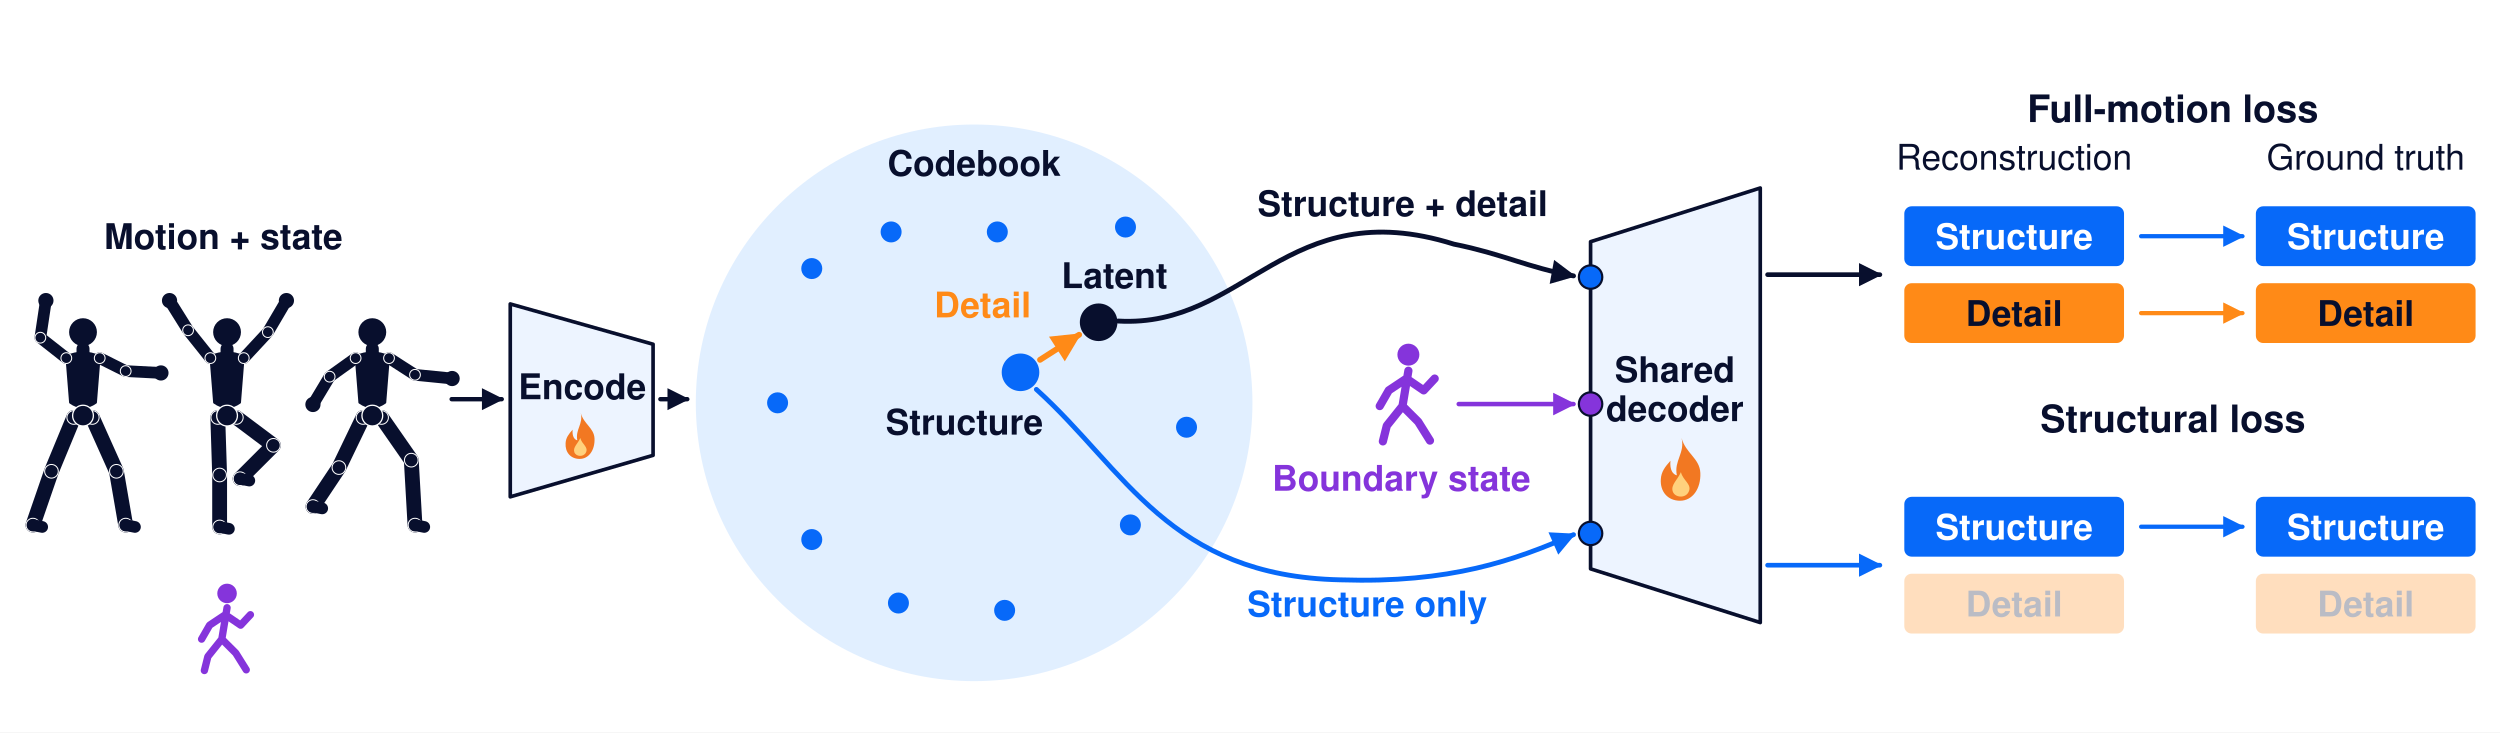
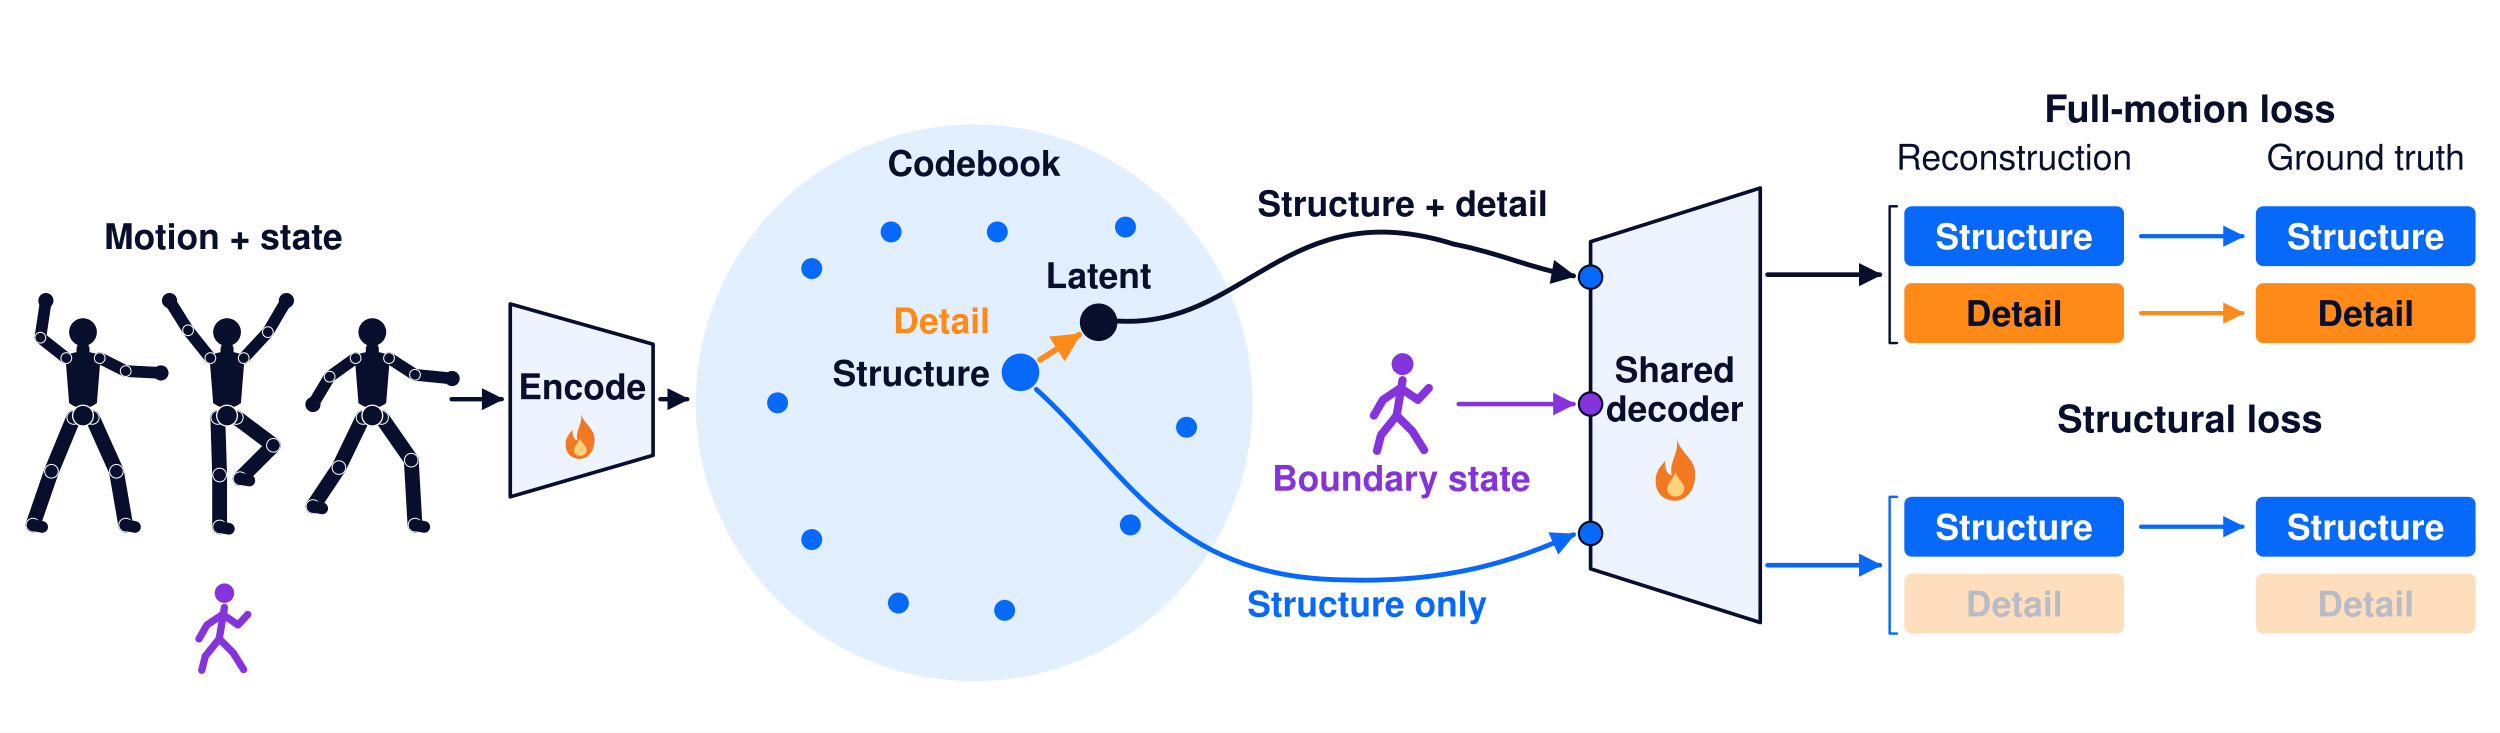
<svg xmlns="http://www.w3.org/2000/svg" width="2048" height="600" viewBox="0 0 2048 600">
  <defs>
    <marker id="arrow-blue" viewBox="0 0 10 10" refX="9" refY="5" markerWidth="5" markerHeight="5" orient="auto-start-reverse">
      <path d="M0 0L10 5L0 10Z" fill="#0769F9" />
    </marker>
    <marker id="arrow-orange" viewBox="0 0 10 10" refX="9" refY="5" markerWidth="5" markerHeight="5" orient="auto-start-reverse">
      <path d="M0 0L10 5L0 10Z" fill="#FF8A17" />
    </marker>
    <marker id="arrow-teal" viewBox="0 0 10 10" refX="9" refY="5" markerWidth="5" markerHeight="5" orient="auto-start-reverse">
      <path d="M0 0L10 5L0 10Z" fill="#009EAC" />
    </marker>
    <marker id="arrow-purple" viewBox="0 0 10 10" refX="9" refY="5" markerWidth="5" markerHeight="5" orient="auto-start-reverse">
      <path d="M0 0L10 5L0 10Z" fill="#8534DB" />
    </marker>
    <marker id="arrow-ink" viewBox="0 0 10 10" refX="9" refY="5" markerWidth="5" markerHeight="5" orient="auto-start-reverse">
      <path d="M0 0L10 5L0 10Z" fill="#080F2D" />
    </marker>
    <marker id="arrow-gray" viewBox="0 0 10 10" refX="9" refY="5" markerWidth="5" markerHeight="5" orient="auto-start-reverse">
      <path d="M0 0L10 5L0 10Z" fill="#8D96A8" />
    </marker>
  </defs>
  <rect width="2048" height="600" fill="white" />
  <g id="motion-input">
    <g transform="translate(68 342) scale(1.52)">
      <path d="M-9 -33Q0 -37 9 -33L7 -8Q0 -3 -7 -8Z" fill="#080F2D" stroke="#080F2D" stroke-width="1" stroke-linecap="round" stroke-linejoin="round" opacity="1" />
      <path d="M0 -37L0 -33" fill="none" stroke="#080F2D" stroke-width="7" stroke-linecap="round" stroke-linejoin="round" opacity="1" />
      <circle cx="0" cy="-46" r="7.5" fill="#080F2D" stroke="none" stroke-width="2.2" opacity="1" />
      <path d="M-5 0L-17 29L-27 58" fill="none" stroke="#080F2D" stroke-width="8" stroke-linecap="round" stroke-linejoin="round" opacity="1" />
      <circle cx="-5" cy="0" r="3.68" fill="#080F2D" stroke="white" stroke-width="0.55" opacity="1" />
      <circle cx="-17" cy="29" r="3.68" fill="#080F2D" stroke="white" stroke-width="0.55" opacity="1" />
      <circle cx="-27" cy="58" r="3.68" fill="#080F2D" stroke="white" stroke-width="0.55" opacity="1" />
      <path d="M-27 58L-22 59" fill="none" stroke="#080F2D" stroke-width="6.3" stroke-linecap="round" stroke-linejoin="round" opacity="1" />
      <path d="M5 0L18 29L23 58" fill="none" stroke="#080F2D" stroke-width="8" stroke-linecap="round" stroke-linejoin="round" opacity="1" />
      <circle cx="5" cy="0" r="3.68" fill="#080F2D" stroke="white" stroke-width="0.55" opacity="1" />
      <circle cx="18" cy="29" r="3.68" fill="#080F2D" stroke="white" stroke-width="0.55" opacity="1" />
      <circle cx="23" cy="58" r="3.68" fill="#080F2D" stroke="white" stroke-width="0.55" opacity="1" />
      <path d="M23 58L28 59" fill="none" stroke="#080F2D" stroke-width="6.3" stroke-linecap="round" stroke-linejoin="round" opacity="1" />
      <circle cx="0" cy="-1" r="5.6" fill="#080F2D" stroke="white" stroke-width="0.7" opacity="1" />
      <path d="M-9 -32L-23 -43L-20 -63" fill="none" stroke="#080F2D" stroke-width="6.3" stroke-linecap="round" stroke-linejoin="round" opacity="1" />
      <circle cx="-9" cy="-32" r="2.898" fill="#080F2D" stroke="white" stroke-width="0.55" opacity="1" />
      <circle cx="-23" cy="-43" r="2.898" fill="#080F2D" stroke="white" stroke-width="0.55" opacity="1" />
      <circle cx="-20" cy="-63" r="2.898" fill="#080F2D" stroke="white" stroke-width="0.55" opacity="1" />
      <circle cx="-20" cy="-63" r="4.1" fill="#080F2D" stroke="none" stroke-width="2.2" opacity="1" />
      <path d="M9 -32L23 -25L42 -24" fill="none" stroke="#080F2D" stroke-width="6.3" stroke-linecap="round" stroke-linejoin="round" opacity="1" />
      <circle cx="9" cy="-32" r="2.898" fill="#080F2D" stroke="white" stroke-width="0.55" opacity="1" />
      <circle cx="23" cy="-25" r="2.898" fill="#080F2D" stroke="white" stroke-width="0.55" opacity="1" />
      <circle cx="42" cy="-24" r="2.898" fill="#080F2D" stroke="white" stroke-width="0.55" opacity="1" />
      <circle cx="42" cy="-24" r="4.1" fill="#080F2D" stroke="none" stroke-width="2.2" opacity="1" />
    </g>
    <g transform="translate(186 342) scale(1.52)">
      <path d="M-9 -33Q0 -37 9 -33L7 -8Q0 -3 -7 -8Z" fill="#080F2D" stroke="#080F2D" stroke-width="1" stroke-linecap="round" stroke-linejoin="round" opacity="1" />
      <path d="M0 -37L0 -33" fill="none" stroke="#080F2D" stroke-width="7" stroke-linecap="round" stroke-linejoin="round" opacity="1" />
      <circle cx="0" cy="-46" r="7.5" fill="#080F2D" stroke="none" stroke-width="2.2" opacity="1" />
      <path d="M-5 0L-4 31L-4 59" fill="none" stroke="#080F2D" stroke-width="8" stroke-linecap="round" stroke-linejoin="round" opacity="1" />
      <circle cx="-5" cy="0" r="3.68" fill="#080F2D" stroke="white" stroke-width="0.55" opacity="1" />
      <circle cx="-4" cy="31" r="3.68" fill="#080F2D" stroke="white" stroke-width="0.55" opacity="1" />
      <circle cx="-4" cy="59" r="3.68" fill="#080F2D" stroke="white" stroke-width="0.55" opacity="1" />
      <path d="M-4 59L1 60" fill="none" stroke="#080F2D" stroke-width="6.3" stroke-linecap="round" stroke-linejoin="round" opacity="1" />
      <path d="M5 0L25 15L7 33" fill="none" stroke="#080F2D" stroke-width="8" stroke-linecap="round" stroke-linejoin="round" opacity="1" />
      <circle cx="5" cy="0" r="3.68" fill="#080F2D" stroke="white" stroke-width="0.55" opacity="1" />
      <circle cx="25" cy="15" r="3.68" fill="#080F2D" stroke="white" stroke-width="0.55" opacity="1" />
      <circle cx="7" cy="33" r="3.68" fill="#080F2D" stroke="white" stroke-width="0.55" opacity="1" />
      <path d="M7 33L12 34" fill="none" stroke="#080F2D" stroke-width="6.3" stroke-linecap="round" stroke-linejoin="round" opacity="1" />
      <circle cx="0" cy="-1" r="5.6" fill="#080F2D" stroke="white" stroke-width="0.7" opacity="1" />
      <path d="M-9 -32L-21 -47L-31 -63" fill="none" stroke="#080F2D" stroke-width="6.3" stroke-linecap="round" stroke-linejoin="round" opacity="1" />
      <circle cx="-9" cy="-32" r="2.898" fill="#080F2D" stroke="white" stroke-width="0.55" opacity="1" />
      <circle cx="-21" cy="-47" r="2.898" fill="#080F2D" stroke="white" stroke-width="0.55" opacity="1" />
      <circle cx="-31" cy="-63" r="2.898" fill="#080F2D" stroke="white" stroke-width="0.55" opacity="1" />
      <circle cx="-31" cy="-63" r="4.1" fill="#080F2D" stroke="none" stroke-width="2.2" opacity="1" />
      <path d="M9 -32L22 -46L32 -63" fill="none" stroke="#080F2D" stroke-width="6.3" stroke-linecap="round" stroke-linejoin="round" opacity="1" />
      <circle cx="9" cy="-32" r="2.898" fill="#080F2D" stroke="white" stroke-width="0.55" opacity="1" />
      <circle cx="22" cy="-46" r="2.898" fill="#080F2D" stroke="white" stroke-width="0.55" opacity="1" />
      <circle cx="32" cy="-63" r="2.898" fill="#080F2D" stroke="white" stroke-width="0.55" opacity="1" />
      <circle cx="32" cy="-63" r="4.1" fill="#080F2D" stroke="none" stroke-width="2.2" opacity="1" />
    </g>
    <g transform="translate(305 342) scale(1.52)">
      <path d="M-9 -33Q0 -37 9 -33L7 -8Q0 -3 -7 -8Z" fill="#080F2D" stroke="#080F2D" stroke-width="1" stroke-linecap="round" stroke-linejoin="round" opacity="1" />
      <path d="M0 -37L0 -33" fill="none" stroke="#080F2D" stroke-width="7" stroke-linecap="round" stroke-linejoin="round" opacity="1" />
      <circle cx="0" cy="-46" r="7.5" fill="#080F2D" stroke="none" stroke-width="2.2" opacity="1" />
      <path d="M-5 0L-18 27L-32 48" fill="none" stroke="#080F2D" stroke-width="8" stroke-linecap="round" stroke-linejoin="round" opacity="1" />
      <circle cx="-5" cy="0" r="3.68" fill="#080F2D" stroke="white" stroke-width="0.55" opacity="1" />
      <circle cx="-18" cy="27" r="3.68" fill="#080F2D" stroke="white" stroke-width="0.55" opacity="1" />
      <circle cx="-32" cy="48" r="3.68" fill="#080F2D" stroke="white" stroke-width="0.55" opacity="1" />
      <path d="M-32 48L-27 49" fill="none" stroke="#080F2D" stroke-width="6.3" stroke-linecap="round" stroke-linejoin="round" opacity="1" />
      <path d="M5 0L21 23L23 58" fill="none" stroke="#080F2D" stroke-width="8" stroke-linecap="round" stroke-linejoin="round" opacity="1" />
      <circle cx="5" cy="0" r="3.68" fill="#080F2D" stroke="white" stroke-width="0.55" opacity="1" />
      <circle cx="21" cy="23" r="3.68" fill="#080F2D" stroke="white" stroke-width="0.55" opacity="1" />
      <circle cx="23" cy="58" r="3.68" fill="#080F2D" stroke="white" stroke-width="0.55" opacity="1" />
      <path d="M23 58L28 59" fill="none" stroke="#080F2D" stroke-width="6.3" stroke-linecap="round" stroke-linejoin="round" opacity="1" />
      <circle cx="0" cy="-1" r="5.6" fill="#080F2D" stroke="white" stroke-width="0.7" opacity="1" />
      <path d="M-9 -32L-23 -22L-32 -7" fill="none" stroke="#080F2D" stroke-width="6.3" stroke-linecap="round" stroke-linejoin="round" opacity="1" />
      <circle cx="-9" cy="-32" r="2.898" fill="#080F2D" stroke="white" stroke-width="0.55" opacity="1" />
      <circle cx="-23" cy="-22" r="2.898" fill="#080F2D" stroke="white" stroke-width="0.55" opacity="1" />
      <circle cx="-32" cy="-7" r="2.898" fill="#080F2D" stroke="white" stroke-width="0.55" opacity="1" />
      <circle cx="-32" cy="-7" r="4.1" fill="#080F2D" stroke="none" stroke-width="2.2" opacity="1" />
      <path d="M9 -32L23 -23L43 -21" fill="none" stroke="#080F2D" stroke-width="6.3" stroke-linecap="round" stroke-linejoin="round" opacity="1" />
      <circle cx="9" cy="-32" r="2.898" fill="#080F2D" stroke="white" stroke-width="0.55" opacity="1" />
      <circle cx="23" cy="-23" r="2.898" fill="#080F2D" stroke="white" stroke-width="0.55" opacity="1" />
      <circle cx="43" cy="-21" r="2.898" fill="#080F2D" stroke="white" stroke-width="0.55" opacity="1" />
      <circle cx="43" cy="-21" r="4.1" fill="#080F2D" stroke="none" stroke-width="2.2" opacity="1" />
    </g>
    <text x="183" y="204" font-family="Helvetica" font-size="29" font-style="normal" font-weight="bold" text-anchor="middle" fill="#080F2D">Motion + state</text>
    <path d="M370 327L411 327" fill="none" stroke="#080F2D" stroke-width="3.6" stroke-linecap="round" stroke-linejoin="round" opacity="1" marker-end="url(#arrow-ink)" />
    <path d="M418 249L535 282V373L418 407Z" fill="#EDF4FF" stroke="#080F2D" stroke-width="3" stroke-linecap="round" stroke-linejoin="round" opacity="1" />
    <text x="477" y="327" font-family="Helvetica" font-size="29" font-style="normal" font-weight="bold" text-anchor="middle" fill="#080F2D">Encode</text>
    <g transform="translate(460 337) scale(1.28125)">
      <path d="M12.3 1C14.2 8.2 20.8 10.5 21.1 17.4C21.4 24.8 17.4 30.4 11.6 30.4C5.8 30.4 2.2 26.1 2.6 20.3C2.8 16.8 4.6 14.5 7.1 11.7C6.7 16.1 8.3 18.1 10.1 18.5C8.7 11.6 14 8.1 12.3 1Z" fill="#F27822" />
      <path d="M12 17C13 21.1 17.4 22.7 15.6 26.3C14.1 29.4 9.2 29 8.2 26.1C7.1 23 10.5 20.6 12 17Z" fill="#FFD17D" />
    </g>
    <path d="M541 327L563 327" fill="none" stroke="#080F2D" stroke-width="3.6" stroke-linecap="round" stroke-linejoin="round" opacity="1" marker-end="url(#arrow-ink)" />
  </g>
  <g id="input-starting-state-cue">
-     <g data-icon="boundary-state" transform="translate(156 475) scale(2.857143)">
+     <g data-icon="boundary-state" data-center-x="183" data-center-y="515" transform="translate(153.8571 474.7857) scale(2.857143)">
      <g fill="none" stroke="#8534DB" stroke-width="2.1" stroke-linecap="round" stroke-linejoin="round">
        <circle cx="10.5" cy="3.9" r="2.8" fill="#8534DB" stroke="none" />
        <path d="M10.5 8 L9 17 M10 10 L5.5 13 L3.2 17 M10 10 L14.4 13 L17.2 10 M9 17 L5 22 L4 26 M9 17 L13 21 L16 25.8" />
      </g>
    </g>
  </g>
  <g id="codebook-geometry">
    <circle id="codebook-boundary" cx="798" cy="330" r="228" fill="#E1EFFF" />
    <circle class="prototype" cx="665" cy="220" r="8.6" fill="#0769F9" />
    <circle class="prototype" cx="730" cy="190" r="8.6" fill="#0769F9" />
    <circle class="prototype" cx="817" cy="190" r="8.6" fill="#0769F9" />
    <circle class="prototype" cx="922" cy="186" r="8.6" fill="#0769F9" />
    <circle class="prototype" cx="637" cy="330" r="8.6" fill="#0769F9" />
    <circle class="prototype" cx="665" cy="442" r="8.6" fill="#0769F9" />
    <circle class="prototype" cx="736" cy="494" r="8.6" fill="#0769F9" />
    <circle class="prototype" cx="823" cy="500" r="8.6" fill="#0769F9" />
    <circle class="prototype" cx="926" cy="430" r="8.6" fill="#0769F9" />
    <circle class="prototype" cx="972" cy="350" r="8.6" fill="#0769F9" />
    <text x="798" y="144" font-family="Helvetica" font-size="29" font-style="normal" font-weight="bold" text-anchor="middle" fill="#080F2D">Codebook</text>
    <path d="M851.999 294.751L884.001 274.249" fill="none" stroke="#FF8A17" stroke-width="4.8" stroke-linecap="round" stroke-linejoin="round" opacity="1" marker-end="url(#arrow-orange)" />
    <circle id="selected-prototype" cx="836" cy="305" r="15.4" fill="#0769F9" />
    <circle id="encoded-latent" cx="900" cy="264" r="15.4" fill="#080F2D" />
-     <text x="790" y="356" font-family="Helvetica" font-size="29" font-style="normal" font-weight="bold" text-anchor="middle" fill="#080F2D">Structure</text>
-     <text x="805" y="260" font-family="Helvetica" font-size="29" font-style="normal" font-weight="bold" text-anchor="middle" fill="#FF8A17">Detail</text>
-     <text x="913" y="236" font-family="Helvetica" font-size="29" font-style="normal" font-weight="bold" text-anchor="middle" fill="#080F2D">Latent</text>
+     <text x="811" y="316" font-family="Helvetica" font-size="29" font-style="normal" font-weight="bold" text-anchor="end" fill="#080F2D">Structure</text>
+     <text x="811" y="273" font-family="Helvetica" font-size="29" font-style="normal" font-weight="bold" text-anchor="end" fill="#FF8A17">Detail</text>
+     <text x="900" y="236" font-family="Helvetica" font-size="29" font-style="normal" font-weight="bold" text-anchor="middle" fill="#080F2D">Latent</text>
  </g>
  <g id="two-passes-one-decoder">
    <path d="M916 263C1020 269 1054 157 1191 200C1231 208 1251 219 1289 226" fill="none" stroke="#080F2D" stroke-width="4" stroke-linecap="round" stroke-linejoin="round" opacity="1" marker-end="url(#arrow-ink)" />
    <text x="1149" y="177" font-family="Helvetica" font-size="29" font-style="normal" font-weight="bold" text-anchor="middle" fill="#080F2D">Structure + detail</text>
    <path d="M849 319C922 385 958 472 1098 475C1188 478 1241 459 1289 438" fill="none" stroke="#0769F9" stroke-width="4" stroke-linecap="round" stroke-linejoin="round" opacity="1" marker-end="url(#arrow-blue)" />
    <text x="1120" y="505" font-family="Helvetica" font-size="29" font-style="normal" font-weight="bold" text-anchor="middle" fill="#0769F9">Structure only</text>
    <path d="M1303 198L1442 154V510L1303 466Z" fill="#EDF4FF" stroke="#080F2D" stroke-width="3" stroke-linecap="round" stroke-linejoin="round" opacity="1" />
    <circle cx="1303" cy="227" r="9.6" fill="#0769F9" stroke="#080F2D" stroke-width="1.8" opacity="1" />
    <circle cx="1303" cy="331" r="9.6" fill="#8534DB" stroke="#080F2D" stroke-width="1.8" opacity="1" />
    <circle cx="1303" cy="437" r="9.6" fill="#0769F9" stroke="#080F2D" stroke-width="1.8" opacity="1" />
    <text x="1372" y="313" font-family="Helvetica" font-size="29" font-style="normal" font-weight="bold" text-anchor="middle" fill="#080F2D">Shared</text>
    <text x="1372" y="345" font-family="Helvetica" font-size="29" font-style="normal" font-weight="bold" text-anchor="middle" fill="#080F2D">decoder</text>
-     <g transform="translate(1356 357) scale(1.75)">
+     <g transform="translate(1351.76 357) scale(1.75)">
      <path d="M12.3 1C14.2 8.2 20.8 10.5 21.1 17.4C21.4 24.8 17.4 30.4 11.6 30.4C5.8 30.4 2.2 26.1 2.6 20.3C2.8 16.8 4.6 14.5 7.1 11.7C6.7 16.1 8.3 18.1 10.1 18.5C8.7 11.6 14 8.1 12.3 1Z" fill="#F27822" />
      <path d="M12 17C13 21.1 17.4 22.7 15.6 26.3C14.1 29.4 9.2 29 8.2 26.1C7.1 23 10.5 20.6 12 17Z" fill="#FFD17D" />
    </g>
-     <g data-icon="boundary-state" transform="translate(1120 278) scale(3.214286)">
+     <g data-icon="boundary-state" data-center-x="1148" data-center-y="331" transform="translate(1115.214 285.7589) scale(3.214286)">
      <g fill="none" stroke="#8534DB" stroke-width="2.1" stroke-linecap="round" stroke-linejoin="round">
        <circle cx="10.5" cy="3.9" r="2.8" fill="#8534DB" stroke="none" />
        <path d="M10.5 8 L9 17 M10 10 L5.5 13 L3.2 17 M10 10 L14.4 13 L17.2 10 M9 17 L5 22 L4 26 M9 17 L13 21 L16 25.8" />
      </g>
    </g>
    <text x="1148" y="402" font-family="Helvetica" font-size="29" font-style="normal" font-weight="bold" text-anchor="middle" fill="#8534DB">Boundary state</text>
    <path d="M1195 331L1289 331" fill="none" stroke="#8534DB" stroke-width="3.7" stroke-linecap="round" stroke-linejoin="round" opacity="1" marker-end="url(#arrow-purple)" />
    <path d="M1448 225L1540 225" fill="none" stroke="#080F2D" stroke-width="3.8" stroke-linecap="round" stroke-linejoin="round" opacity="1" marker-end="url(#arrow-ink)" />
    <path d="M1448 463L1540 463" fill="none" stroke="#0769F9" stroke-width="3.8" stroke-linecap="round" stroke-linejoin="round" opacity="1" marker-end="url(#arrow-blue)" />
  </g>
  <g id="full-and-structural-supervision">
    <text x="1650" y="139" font-family="Helvetica" font-size="29" font-style="normal" font-weight="normal" text-anchor="middle" fill="#080F2D">Reconstruction</text>
    <text x="1938" y="139" font-family="Helvetica" font-size="29" font-style="normal" font-weight="normal" text-anchor="middle" fill="#080F2D">Ground truth</text>
-     <text x="1780" y="100" font-family="Helvetica" font-size="31" font-style="normal" font-weight="bold" text-anchor="middle" fill="#080F2D">Full-motion loss</text>
+     <text x="1794" y="100" font-family="Helvetica" font-size="31" font-style="normal" font-weight="bold" text-anchor="middle" fill="#080F2D">Full-motion loss</text>
    <g id="full-reconstruction-supervision">
+       <path d="M1554 169H1548V281H1554" fill="none" stroke="#080F2D" stroke-width="2" stroke-linecap="round" stroke-linejoin="round" opacity="1" />
      <g data-coordinates="structure" opacity="1">
        <rect x="1560" y="169" width="180" height="49" rx="6" fill="#0769F9" stroke="none" stroke-width="1.8" opacity="1" />
        <text x="1650" y="204" font-family="Helvetica" font-size="29" font-style="normal" font-weight="bold" text-anchor="middle" fill="white">Structure</text>
        <rect x="1848" y="169" width="180" height="49" rx="6" fill="#0769F9" stroke="none" stroke-width="1.8" opacity="1" />
        <text x="1938" y="204" font-family="Helvetica" font-size="29" font-style="normal" font-weight="bold" text-anchor="middle" fill="white">Structure</text>
        <path d="M1754 193.5L1837 193.5" fill="none" stroke="#0769F9" stroke-width="3.5" stroke-linecap="round" stroke-linejoin="round" opacity="1" marker-end="url(#arrow-blue)" />
      </g>
      <g data-coordinates="detail" opacity="1">
        <rect x="1560" y="232" width="180" height="49" rx="6" fill="#FF8A17" stroke="none" stroke-width="1.8" opacity="1" />
        <text x="1650" y="267" font-family="Helvetica" font-size="29" font-style="normal" font-weight="bold" text-anchor="middle" fill="#080F2D">Detail</text>
        <rect x="1848" y="232" width="180" height="49" rx="6" fill="#FF8A17" stroke="none" stroke-width="1.8" opacity="1" />
        <text x="1938" y="267" font-family="Helvetica" font-size="29" font-style="normal" font-weight="bold" text-anchor="middle" fill="#080F2D">Detail</text>
        <path d="M1754 256.5L1837 256.5" fill="none" stroke="#FF8A17" stroke-width="3.5" stroke-linecap="round" stroke-linejoin="round" opacity="1" marker-end="url(#arrow-orange)" />
      </g>
    </g>
-     <text x="1780" y="354" font-family="Helvetica" font-size="31" font-style="normal" font-weight="bold" text-anchor="middle" fill="#080F2D">Structural loss</text>
+     <text x="1794" y="354" font-family="Helvetica" font-size="31" font-style="normal" font-weight="bold" text-anchor="middle" fill="#080F2D">Structural loss</text>
    <g id="structural-reconstruction-supervision">
+       <path d="M1554 407H1548V519H1554" fill="none" stroke="#0769F9" stroke-width="2" stroke-linecap="round" stroke-linejoin="round" opacity="1" />
      <g data-coordinates="structure" opacity="1">
        <rect x="1560" y="407" width="180" height="49" rx="6" fill="#0769F9" stroke="none" stroke-width="1.8" opacity="1" />
        <text x="1650" y="442" font-family="Helvetica" font-size="29" font-style="normal" font-weight="bold" text-anchor="middle" fill="white">Structure</text>
        <rect x="1848" y="407" width="180" height="49" rx="6" fill="#0769F9" stroke="none" stroke-width="1.8" opacity="1" />
        <text x="1938" y="442" font-family="Helvetica" font-size="29" font-style="normal" font-weight="bold" text-anchor="middle" fill="white">Structure</text>
        <path d="M1754 431.5L1837 431.5" fill="none" stroke="#0769F9" stroke-width="3.5" stroke-linecap="round" stroke-linejoin="round" opacity="1" marker-end="url(#arrow-blue)" />
      </g>
      <g data-coordinates="detail" opacity="0.28">
        <rect x="1560" y="470" width="180" height="49" rx="6" fill="#FF8A17" stroke="none" stroke-width="1.8" opacity="1" />
        <text x="1650" y="505" font-family="Helvetica" font-size="29" font-style="normal" font-weight="bold" text-anchor="middle" fill="#080F2D">Detail</text>
        <rect x="1848" y="470" width="180" height="49" rx="6" fill="#FF8A17" stroke="none" stroke-width="1.8" opacity="1" />
        <text x="1938" y="505" font-family="Helvetica" font-size="29" font-style="normal" font-weight="bold" text-anchor="middle" fill="#080F2D">Detail</text>
      </g>
    </g>
  </g>
</svg>
